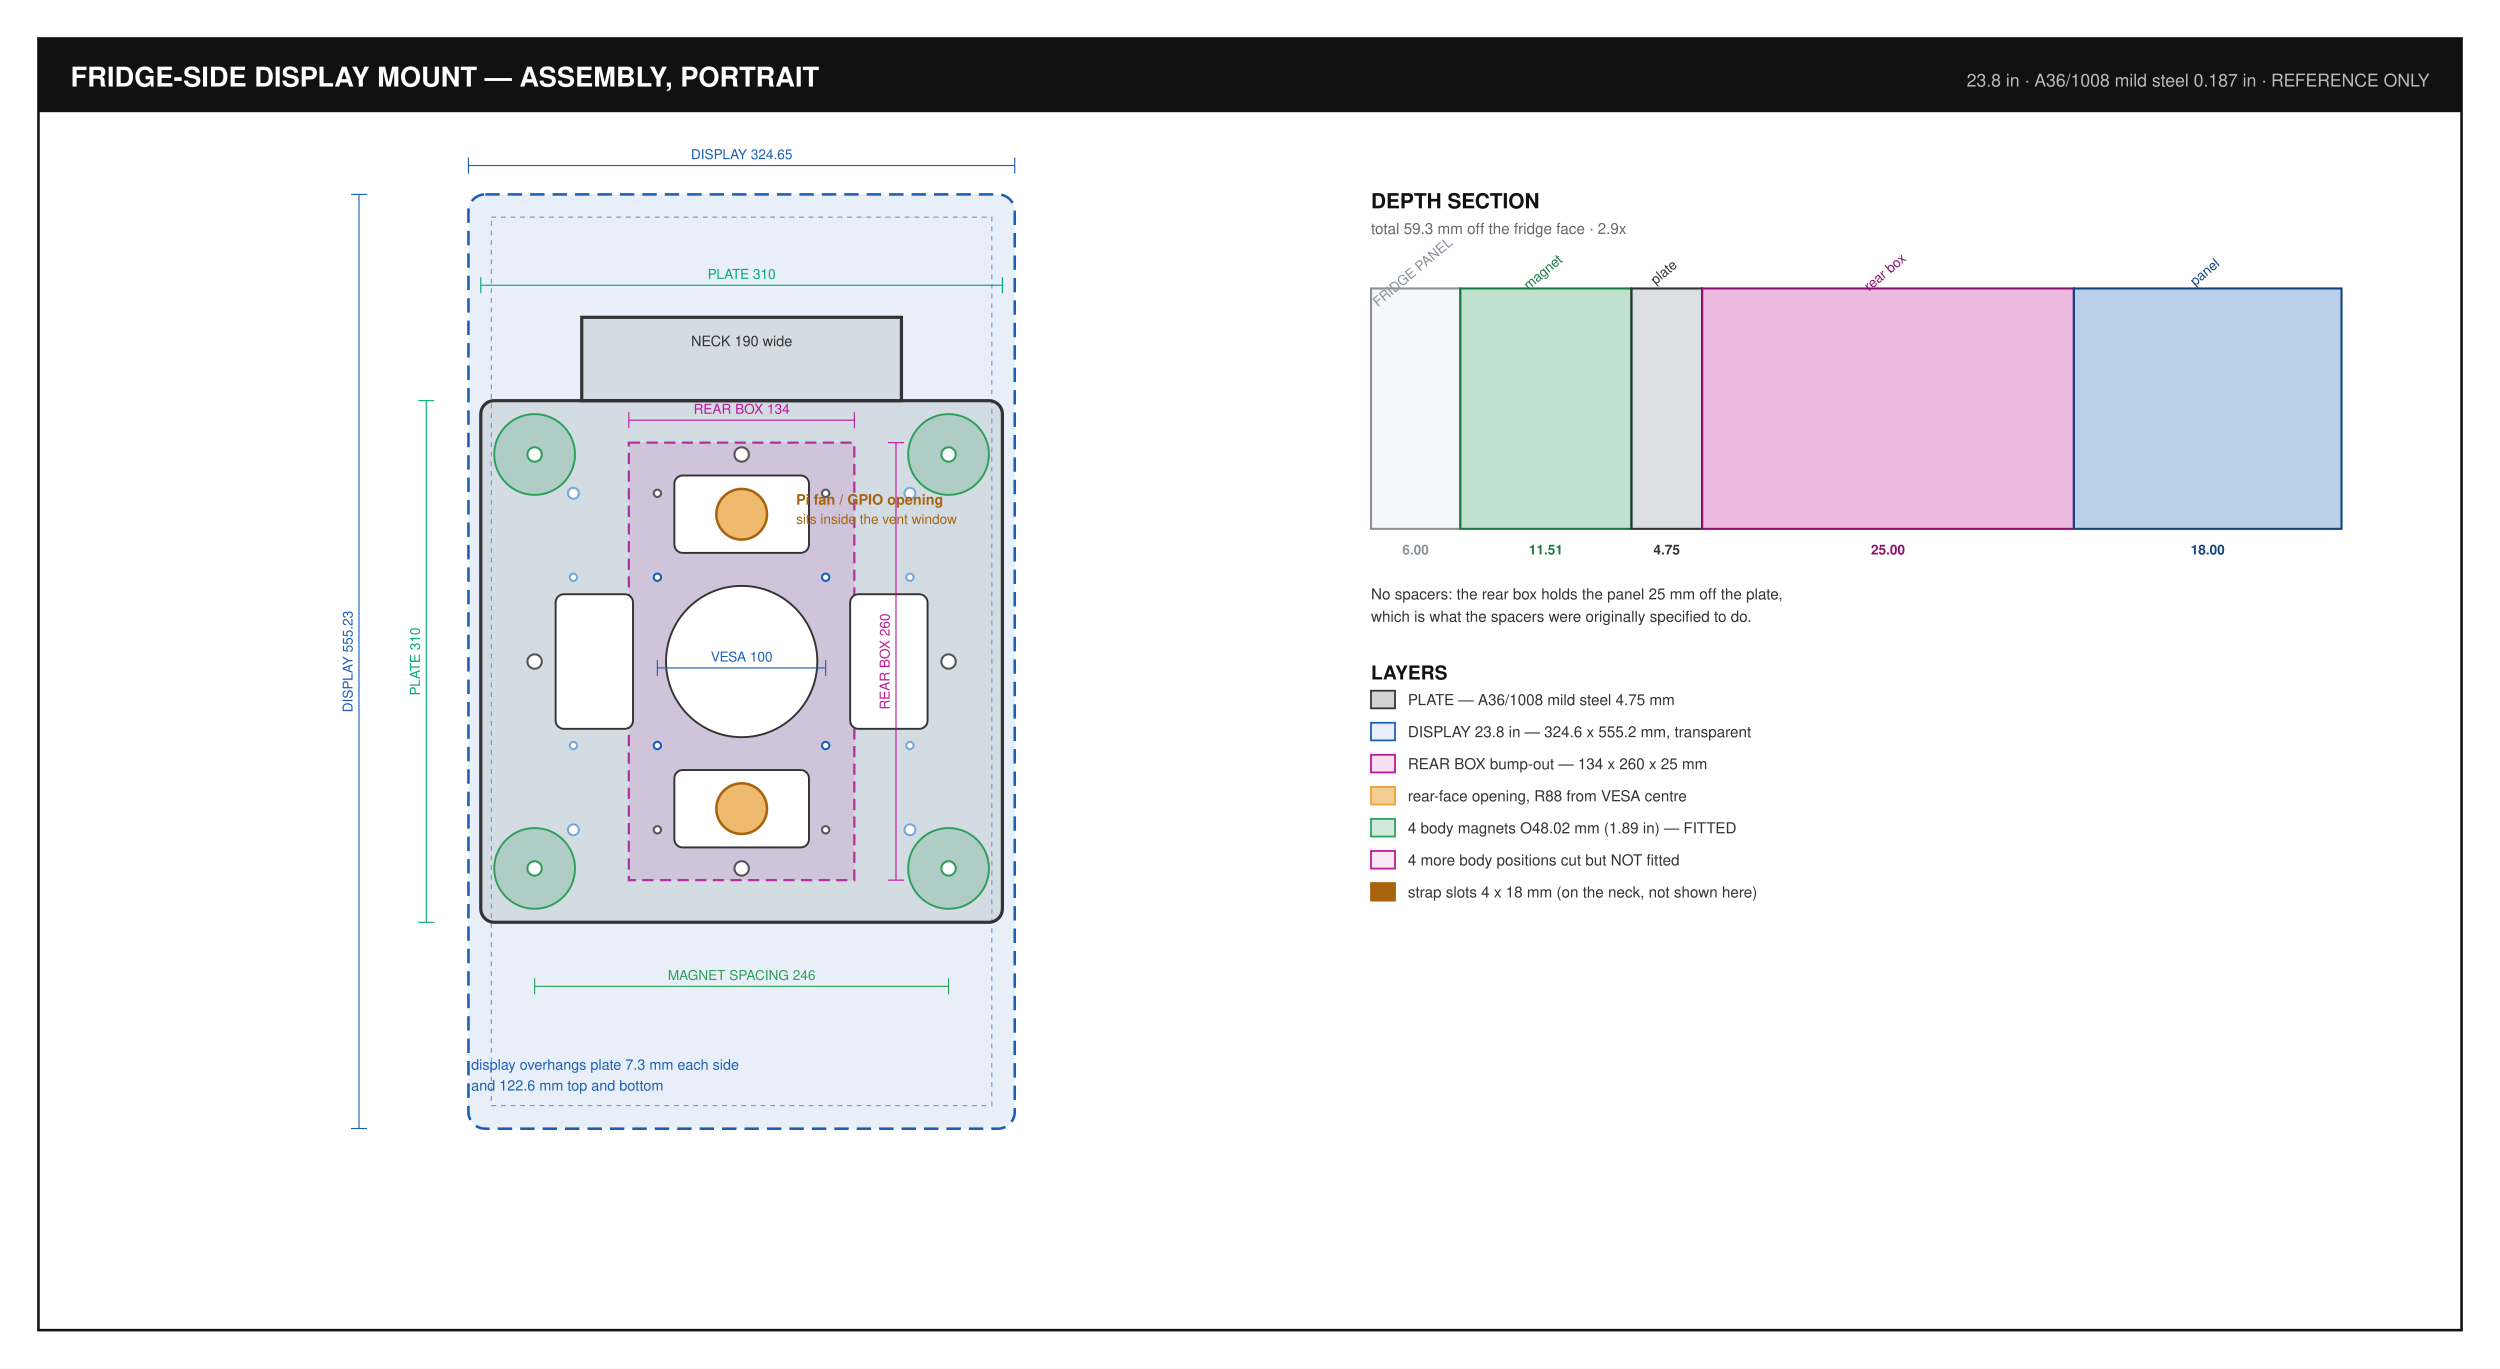
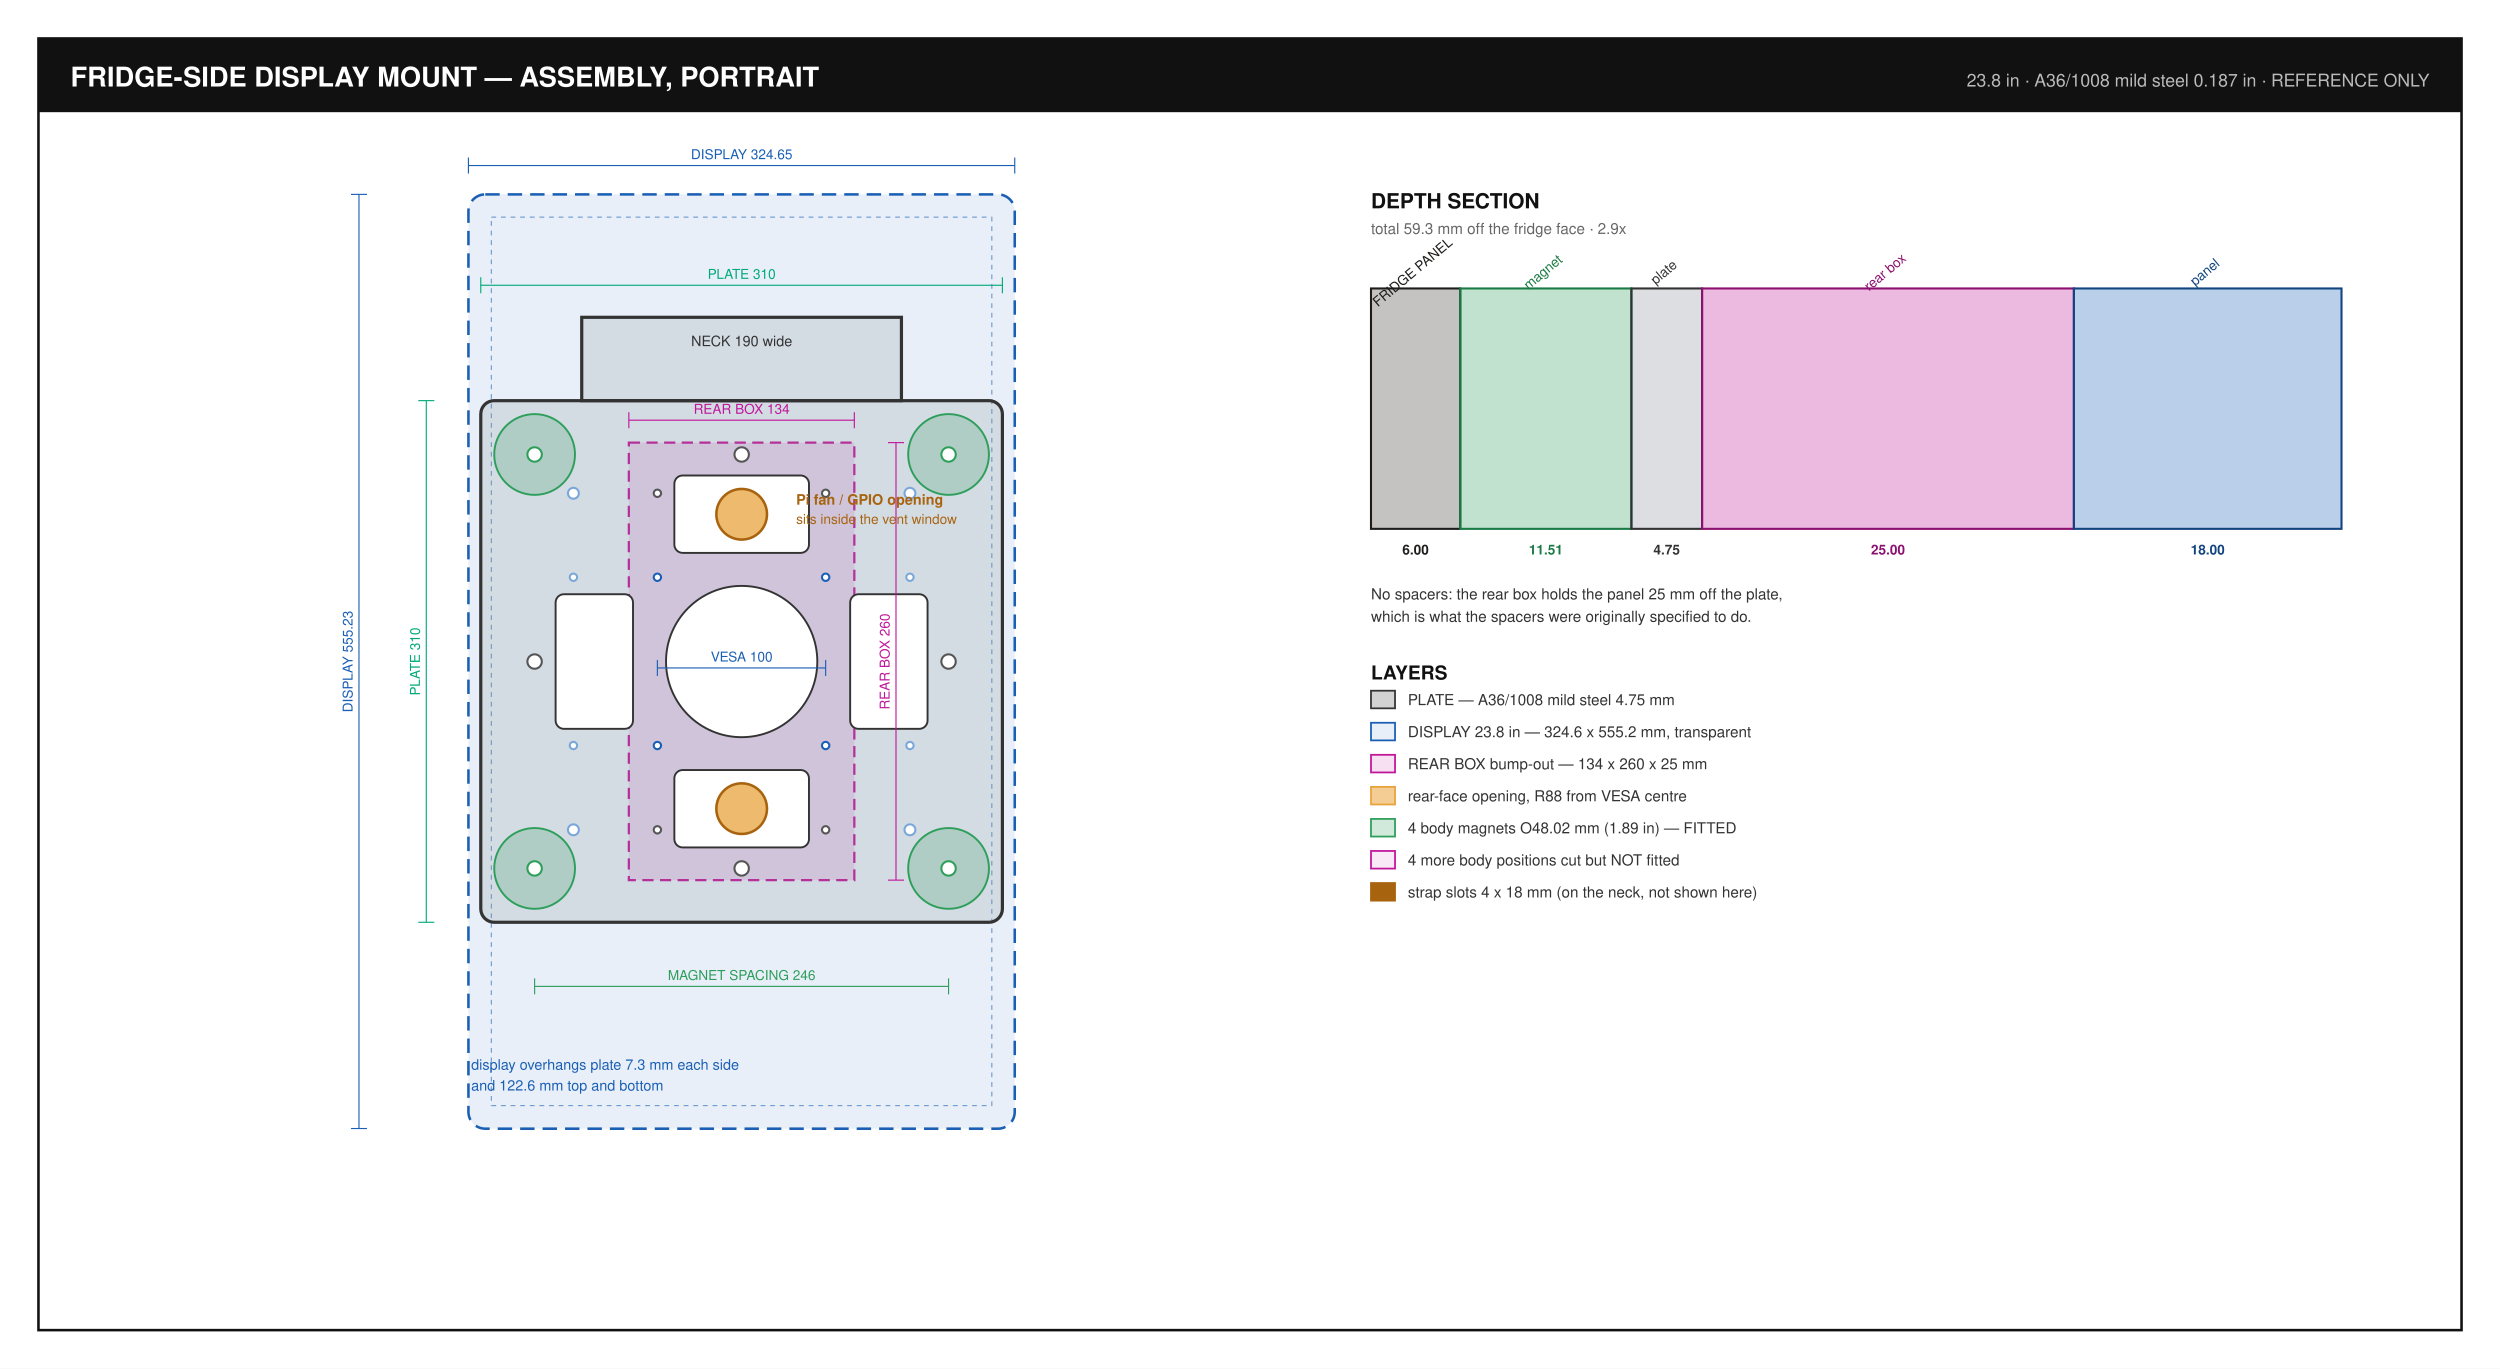
<svg xmlns="http://www.w3.org/2000/svg" width="1560" height="854" viewBox="0 0 1560 854">
  <rect width="1560" height="854" fill="#ffffff" />
  <rect x="24" y="24" width="1512" height="806" fill="none" stroke="#111" stroke-width="1.6" />
  <rect x="24" y="24" width="1512" height="46" fill="#111" />
  <text x="44.0" y="54.0" font-family="Helvetica,Arial,sans-serif" font-size="17" text-anchor="start" fill="#fff" font-weight="bold">FRIDGE-SIDE DISPLAY MOUNT — ASSEMBLY, PORTRAIT</text>
  <text x="1516.0" y="54.0" font-family="Helvetica,Arial,sans-serif" font-size="11" text-anchor="end" fill="#bbb" font-weight="normal">23.8 in  ·  A36/1008 mild steel 0.187 in  ·  REFERENCE ONLY</text>
  <rect x="292.3" y="121.3" width="340.9" height="583.0" rx="10.5" fill="#1a5fb4" fill-opacity="0.10" stroke="#1a5fb4" stroke-width="1.6" stroke-dasharray="9 5" />
  <rect x="306.6" y="135.5" width="312.3" height="554.4" fill="none" stroke="#1a5fb4" stroke-width="0.7" stroke-dasharray="3 3" stroke-opacity="0.6" />
  <rect x="392.4" y="276.2" width="140.7" height="273.0" fill="#c0169a" fill-opacity="0.13" stroke="#c0169a" stroke-width="1.4" stroke-dasharray="7 4" />
  <rect x="300.0" y="250.0" width="325.5" height="325.5" rx="8.4" fill="#8a9199" fill-opacity="0.22" stroke="#333" stroke-width="2" />
  <rect x="420.8" y="296.7" width="84.0" height="48.3" rx="5.2" fill="#fff" stroke="#333" stroke-width="1.2" />
  <rect x="420.8" y="480.5" width="84.0" height="48.3" rx="5.2" fill="#fff" stroke="#333" stroke-width="1.2" />
  <rect x="346.7" y="370.8" width="48.3" height="84.0" rx="5.2" fill="#fff" stroke="#333" stroke-width="1.2" />
  <rect x="530.5" y="370.8" width="48.3" height="84.0" rx="5.2" fill="#fff" stroke="#333" stroke-width="1.2" />
  <circle cx="462.8" cy="412.8" r="47.2" fill="#fff" stroke="#333" stroke-width="1.2" />
  <circle cx="333.6" cy="541.9" r="25.2" fill="#2e9e5b" fill-opacity="0.22" stroke="#2e9e5b" stroke-width="1.2" />
  <circle cx="333.6" cy="283.6" r="25.2" fill="#2e9e5b" fill-opacity="0.22" stroke="#2e9e5b" stroke-width="1.2" />
  <circle cx="591.9" cy="541.9" r="25.2" fill="#2e9e5b" fill-opacity="0.22" stroke="#2e9e5b" stroke-width="1.2" />
  <circle cx="591.9" cy="283.6" r="25.2" fill="#2e9e5b" fill-opacity="0.22" stroke="#2e9e5b" stroke-width="1.2" />
  <circle cx="410.2" cy="465.2" r="2.3" fill="#fff" stroke="#1a5fb4" stroke-width="1.3" />
  <circle cx="410.2" cy="360.2" r="2.3" fill="#fff" stroke="#1a5fb4" stroke-width="1.3" />
  <circle cx="515.2" cy="465.2" r="2.3" fill="#fff" stroke="#1a5fb4" stroke-width="1.3" />
  <circle cx="515.2" cy="360.2" r="2.3" fill="#fff" stroke="#1a5fb4" stroke-width="1.3" />
  <circle cx="357.8" cy="465.2" r="2.3" fill="#fff" stroke="#7aa7d9" stroke-width="1.3" />
  <circle cx="357.8" cy="360.2" r="2.3" fill="#fff" stroke="#7aa7d9" stroke-width="1.3" />
  <circle cx="567.8" cy="465.2" r="2.3" fill="#fff" stroke="#7aa7d9" stroke-width="1.3" />
  <circle cx="567.8" cy="360.2" r="2.3" fill="#fff" stroke="#7aa7d9" stroke-width="1.3" />
  <circle cx="410.2" cy="517.8" r="2.3" fill="#fff" stroke="#555" stroke-width="1.3" />
  <circle cx="410.2" cy="307.8" r="2.3" fill="#fff" stroke="#555" stroke-width="1.3" />
  <circle cx="515.2" cy="517.8" r="2.3" fill="#fff" stroke="#555" stroke-width="1.3" />
  <circle cx="515.2" cy="307.8" r="2.3" fill="#fff" stroke="#555" stroke-width="1.3" />
  <circle cx="357.8" cy="517.8" r="3.4" fill="#fff" stroke="#7aa7d9" stroke-width="1.3" />
  <circle cx="357.8" cy="307.8" r="3.4" fill="#fff" stroke="#7aa7d9" stroke-width="1.3" />
  <circle cx="567.8" cy="517.8" r="3.4" fill="#fff" stroke="#7aa7d9" stroke-width="1.3" />
  <circle cx="567.8" cy="307.8" r="3.4" fill="#fff" stroke="#7aa7d9" stroke-width="1.3" />
  <circle cx="333.6" cy="541.9" r="4.5" fill="#fff" stroke="#2e9e5b" stroke-width="1.3" />
  <circle cx="333.6" cy="283.6" r="4.5" fill="#fff" stroke="#2e9e5b" stroke-width="1.3" />
  <circle cx="591.9" cy="541.9" r="4.5" fill="#fff" stroke="#2e9e5b" stroke-width="1.3" />
  <circle cx="591.9" cy="283.6" r="4.5" fill="#fff" stroke="#2e9e5b" stroke-width="1.3" />
  <circle cx="462.8" cy="541.9" r="4.5" fill="#fff" stroke="#555" stroke-width="1.3" />
  <circle cx="462.8" cy="283.6" r="4.5" fill="#fff" stroke="#555" stroke-width="1.3" />
  <circle cx="333.6" cy="412.8" r="4.5" fill="#fff" stroke="#555" stroke-width="1.3" />
  <circle cx="591.9" cy="412.8" r="4.5" fill="#fff" stroke="#555" stroke-width="1.3" />
  <circle cx="462.8" cy="504.6" r="15.8" fill="#e8a33d" fill-opacity="0.75" stroke="#a8630f" stroke-width="1.6" />
  <circle cx="462.8" cy="320.9" r="15.8" fill="#e8a33d" fill-opacity="0.75" stroke="#a8630f" stroke-width="1.6" />
  <text x="496.8" y="314.9" font-family="Helvetica,Arial,sans-serif" font-size="9" text-anchor="start" fill="#a8630f" font-weight="bold">Pi fan / GPIO opening</text>
  <text x="496.8" y="326.9" font-family="Helvetica,Arial,sans-serif" font-size="8.5" text-anchor="start" fill="#a8630f" font-weight="normal">sits inside the vent window</text>
  <rect x="363.0" y="198.0" width="199.5" height="52" fill="#8a9199" fill-opacity="0.22" stroke="#333" stroke-width="2" />
  <text x="462.8" y="216.0" font-family="Helvetica,Arial,sans-serif" font-size="9" text-anchor="middle" fill="#333" font-weight="normal">NECK 190 wide</text>
  <line x1="300.0" y1="178.0" x2="625.5" y2="178.0" stroke="#0a7" stroke-width="0.7" />
  <line x1="300.0" y1="173.0" x2="300.0" y2="183.0" stroke="#0a7" stroke-width="0.7" />
  <line x1="625.5" y1="173.0" x2="625.5" y2="183.0" stroke="#0a7" stroke-width="0.7" />
  <text x="462.8" y="174.0" font-family="Helvetica,Arial,sans-serif" font-size="8.5" text-anchor="middle" fill="#0a7" font-weight="normal">PLATE 310</text>
  <line x1="292.3" y1="103.3" x2="633.2" y2="103.3" stroke="#1a5fb4" stroke-width="0.7" />
  <line x1="292.3" y1="98.3" x2="292.3" y2="108.3" stroke="#1a5fb4" stroke-width="0.7" />
  <line x1="633.2" y1="98.3" x2="633.2" y2="108.3" stroke="#1a5fb4" stroke-width="0.7" />
  <text x="462.8" y="99.3" font-family="Helvetica,Arial,sans-serif" font-size="8.5" text-anchor="middle" fill="#1a5fb4" font-weight="normal">DISPLAY 324.65</text>
  <line x1="392.4" y1="262.2" x2="533.1" y2="262.2" stroke="#c0169a" stroke-width="0.7" />
  <line x1="392.4" y1="257.2" x2="392.4" y2="267.2" stroke="#c0169a" stroke-width="0.7" />
  <line x1="533.1" y1="257.2" x2="533.1" y2="267.2" stroke="#c0169a" stroke-width="0.7" />
  <text x="462.8" y="258.2" font-family="Helvetica,Arial,sans-serif" font-size="8.5" text-anchor="middle" fill="#c0169a" font-weight="normal">REAR BOX 134</text>
  <line x1="266.0" y1="250.0" x2="266.0" y2="575.5" stroke="#0a7" stroke-width="0.7" />
  <line x1="261.0" y1="250.0" x2="271.0" y2="250.0" stroke="#0a7" stroke-width="0.7" />
  <line x1="261.0" y1="575.5" x2="271.0" y2="575.5" stroke="#0a7" stroke-width="0.7" />
  <text x="262.0" y="412.8" font-family="Helvetica,Arial,sans-serif" font-size="8.5" text-anchor="middle" fill="#0a7" font-weight="normal" transform="rotate(-90.0 262.0 412.8)">PLATE 310</text>
  <line x1="224.0" y1="121.3" x2="224.0" y2="704.2" stroke="#1a5fb4" stroke-width="0.7" />
  <line x1="219.0" y1="121.3" x2="229.0" y2="121.3" stroke="#1a5fb4" stroke-width="0.7" />
  <line x1="219.0" y1="704.2" x2="229.0" y2="704.2" stroke="#1a5fb4" stroke-width="0.7" />
  <text x="220.0" y="412.8" font-family="Helvetica,Arial,sans-serif" font-size="8.5" text-anchor="middle" fill="#1a5fb4" font-weight="normal" transform="rotate(-90.0 220.0 412.8)">DISPLAY 555.23</text>
  <line x1="559.1" y1="276.2" x2="559.1" y2="549.2" stroke="#c0169a" stroke-width="0.7" />
  <line x1="554.1" y1="276.2" x2="564.1" y2="276.2" stroke="#c0169a" stroke-width="0.7" />
  <line x1="554.1" y1="549.2" x2="564.1" y2="549.2" stroke="#c0169a" stroke-width="0.7" />
  <text x="555.1" y="412.8" font-family="Helvetica,Arial,sans-serif" font-size="8.5" text-anchor="middle" fill="#c0169a" font-weight="normal" transform="rotate(-90.0 555.1 412.8)">REAR BOX 260</text>
  <line x1="410.2" y1="416.8" x2="515.2" y2="416.8" stroke="#1a5fb4" stroke-width="0.7" />
  <line x1="410.2" y1="411.8" x2="410.2" y2="421.8" stroke="#1a5fb4" stroke-width="0.7" />
  <line x1="515.2" y1="411.8" x2="515.2" y2="421.8" stroke="#1a5fb4" stroke-width="0.7" />
  <text x="462.8" y="412.8" font-family="Helvetica,Arial,sans-serif" font-size="8.5" text-anchor="middle" fill="#1a5fb4" font-weight="normal">VESA 100</text>
  <line x1="333.6" y1="615.5" x2="591.9" y2="615.5" stroke="#2e9e5b" stroke-width="0.7" />
  <line x1="333.6" y1="610.5" x2="333.6" y2="620.5" stroke="#2e9e5b" stroke-width="0.7" />
  <line x1="591.9" y1="610.5" x2="591.9" y2="620.5" stroke="#2e9e5b" stroke-width="0.7" />
  <text x="462.8" y="611.5" font-family="Helvetica,Arial,sans-serif" font-size="8.5" text-anchor="middle" fill="#2e9e5b" font-weight="normal">MAGNET SPACING 246</text>
  <text x="294.0" y="667.5" font-family="Helvetica,Arial,sans-serif" font-size="9" text-anchor="start" fill="#1a5fb4" font-weight="normal">display overhangs plate 7.3 mm each side</text>
  <text x="294.0" y="680.5" font-family="Helvetica,Arial,sans-serif" font-size="9" text-anchor="start" fill="#1a5fb4" font-weight="normal">and 122.6 mm top and bottom</text>
  <text x="855.5" y="130.0" font-family="Helvetica,Arial,sans-serif" font-size="13" text-anchor="start" fill="#111" font-weight="bold">DEPTH SECTION</text>
  <text x="855.5" y="146.0" font-family="Helvetica,Arial,sans-serif" font-size="9.5" text-anchor="start" fill="#666" font-weight="normal">total 59.3 mm off the fridge face  ·  2.9x</text>
-   <rect x="855.5" y="180.0" width="55.7" height="150" fill="#dfe3e6" fill-opacity="0.30" stroke="#8a9199" stroke-width="1.3" />
-   <text x="883.3" y="346.0" font-family="Helvetica,Arial,sans-serif" font-size="8.5" text-anchor="middle" fill="#8a9199" font-weight="bold">6.00</text>
-   <text x="883.3" y="172.0" font-family="Helvetica,Arial,sans-serif" font-size="8.5" text-anchor="middle" fill="#8a9199" font-weight="normal" transform="rotate(-40.0 883.3 172.0)">FRIDGE PANEL</text>
+   <rect x="855.5" y="180.0" width="55.7" height="150" fill="#3a3734" fill-opacity="0.30" stroke="#1f1d1b" stroke-width="1.3" />
+   <text x="883.3" y="346.0" font-family="Helvetica,Arial,sans-serif" font-size="8.5" text-anchor="middle" fill="#1f1d1b" font-weight="bold">6.00</text>
+   <text x="883.3" y="172.0" font-family="Helvetica,Arial,sans-serif" font-size="8.5" text-anchor="middle" fill="#1f1d1b" font-weight="normal" transform="rotate(-40.0 883.3 172.0)">FRIDGE PANEL</text>
  <rect x="911.2" y="180.0" width="106.8" height="150" fill="#2e9e5b" fill-opacity="0.30" stroke="#1a7a44" stroke-width="1.3" />
  <text x="964.6" y="346.0" font-family="Helvetica,Arial,sans-serif" font-size="8.5" text-anchor="middle" fill="#1a7a44" font-weight="bold">11.51</text>
  <text x="964.6" y="172.0" font-family="Helvetica,Arial,sans-serif" font-size="8.5" text-anchor="middle" fill="#1a7a44" font-weight="normal" transform="rotate(-40.0 964.6 172.0)">magnet</text>
  <rect x="1018.0" y="180.0" width="44.1" height="150" fill="#8a9199" fill-opacity="0.30" stroke="#333" stroke-width="1.3" />
  <text x="1040.0" y="346.0" font-family="Helvetica,Arial,sans-serif" font-size="8.5" text-anchor="middle" fill="#333" font-weight="bold">4.75</text>
  <text x="1040.0" y="172.0" font-family="Helvetica,Arial,sans-serif" font-size="8.5" text-anchor="middle" fill="#333" font-weight="normal" transform="rotate(-40.0 1040.0 172.0)">plate</text>
  <rect x="1062.1" y="180.0" width="232.0" height="150" fill="#c0169a" fill-opacity="0.30" stroke="#8c1070" stroke-width="1.3" />
  <text x="1178.1" y="346.0" font-family="Helvetica,Arial,sans-serif" font-size="8.5" text-anchor="middle" fill="#8c1070" font-weight="bold">25.00</text>
  <text x="1178.1" y="172.0" font-family="Helvetica,Arial,sans-serif" font-size="8.5" text-anchor="middle" fill="#8c1070" font-weight="normal" transform="rotate(-40.0 1178.1 172.0)">rear box</text>
  <rect x="1294.1" y="180.0" width="167.0" height="150" fill="#1a5fb4" fill-opacity="0.30" stroke="#12447f" stroke-width="1.3" />
  <text x="1377.6" y="346.0" font-family="Helvetica,Arial,sans-serif" font-size="8.5" text-anchor="middle" fill="#12447f" font-weight="bold">18.00</text>
  <text x="1377.6" y="172.0" font-family="Helvetica,Arial,sans-serif" font-size="8.5" text-anchor="middle" fill="#12447f" font-weight="normal" transform="rotate(-40.0 1377.6 172.0)">panel</text>
  <text x="855.5" y="374.0" font-family="Helvetica,Arial,sans-serif" font-size="9.5" text-anchor="start" fill="#333" font-weight="normal">No spacers: the rear box holds the panel 25 mm off the plate,</text>
  <text x="855.5" y="388.0" font-family="Helvetica,Arial,sans-serif" font-size="9.5" text-anchor="start" fill="#333" font-weight="normal">which is what the spacers were originally specified to do.</text>
  <text x="855.5" y="424.0" font-family="Helvetica,Arial,sans-serif" font-size="12" text-anchor="start" fill="#111" font-weight="bold">LAYERS</text>
  <rect x="855.5" y="431.0" width="15" height="11" fill="#333" fill-opacity="0.22" stroke="#333" stroke-width="1.1" />
  <text x="878.5" y="440.0" font-family="Helvetica,Arial,sans-serif" font-size="9.5" text-anchor="start" fill="#333" font-weight="normal">PLATE — A36/1008 mild steel 4.75 mm</text>
  <rect x="855.5" y="451.0" width="15" height="11" fill="#1a5fb4" fill-opacity="0.1" stroke="#1a5fb4" stroke-width="1.1" />
  <text x="878.5" y="460.0" font-family="Helvetica,Arial,sans-serif" font-size="9.5" text-anchor="start" fill="#333" font-weight="normal">DISPLAY 23.8 in — 324.6 x 555.2 mm, transparent</text>
  <rect x="855.5" y="471.0" width="15" height="11" fill="#c0169a" fill-opacity="0.13" stroke="#c0169a" stroke-width="1.1" />
  <text x="878.5" y="480.0" font-family="Helvetica,Arial,sans-serif" font-size="9.5" text-anchor="start" fill="#333" font-weight="normal">REAR BOX bump-out — 134 x 260 x 25 mm</text>
  <rect x="855.5" y="491.0" width="15" height="11" fill="#e8a33d" fill-opacity="0.55" stroke="#e8a33d" stroke-width="1.1" />
  <text x="878.5" y="500.0" font-family="Helvetica,Arial,sans-serif" font-size="9.5" text-anchor="start" fill="#333" font-weight="normal">rear-face opening, R88 from VESA centre</text>
  <rect x="855.5" y="511.0" width="15" height="11" fill="#2e9e5b" fill-opacity="0.22" stroke="#2e9e5b" stroke-width="1.1" />
  <text x="878.5" y="520.0" font-family="Helvetica,Arial,sans-serif" font-size="9.5" text-anchor="start" fill="#333" font-weight="normal">4 body magnets O48.02 mm (1.89 in) — FITTED</text>
  <rect x="855.5" y="531.0" width="15" height="11" fill="#c0169a" fill-opacity="0.1" stroke="#c0169a" stroke-width="1.1" />
  <text x="878.5" y="540.0" font-family="Helvetica,Arial,sans-serif" font-size="9.5" text-anchor="start" fill="#333" font-weight="normal">4 more body positions cut but NOT fitted</text>
  <rect x="855.5" y="551.0" width="15" height="11" fill="#a8630f" fill-opacity="1.0" stroke="#a8630f" stroke-width="1.1" />
  <text x="878.5" y="560.0" font-family="Helvetica,Arial,sans-serif" font-size="9.5" text-anchor="start" fill="#333" font-weight="normal">strap slots 4 x 18 mm (on the neck, not shown here)</text>
</svg>
